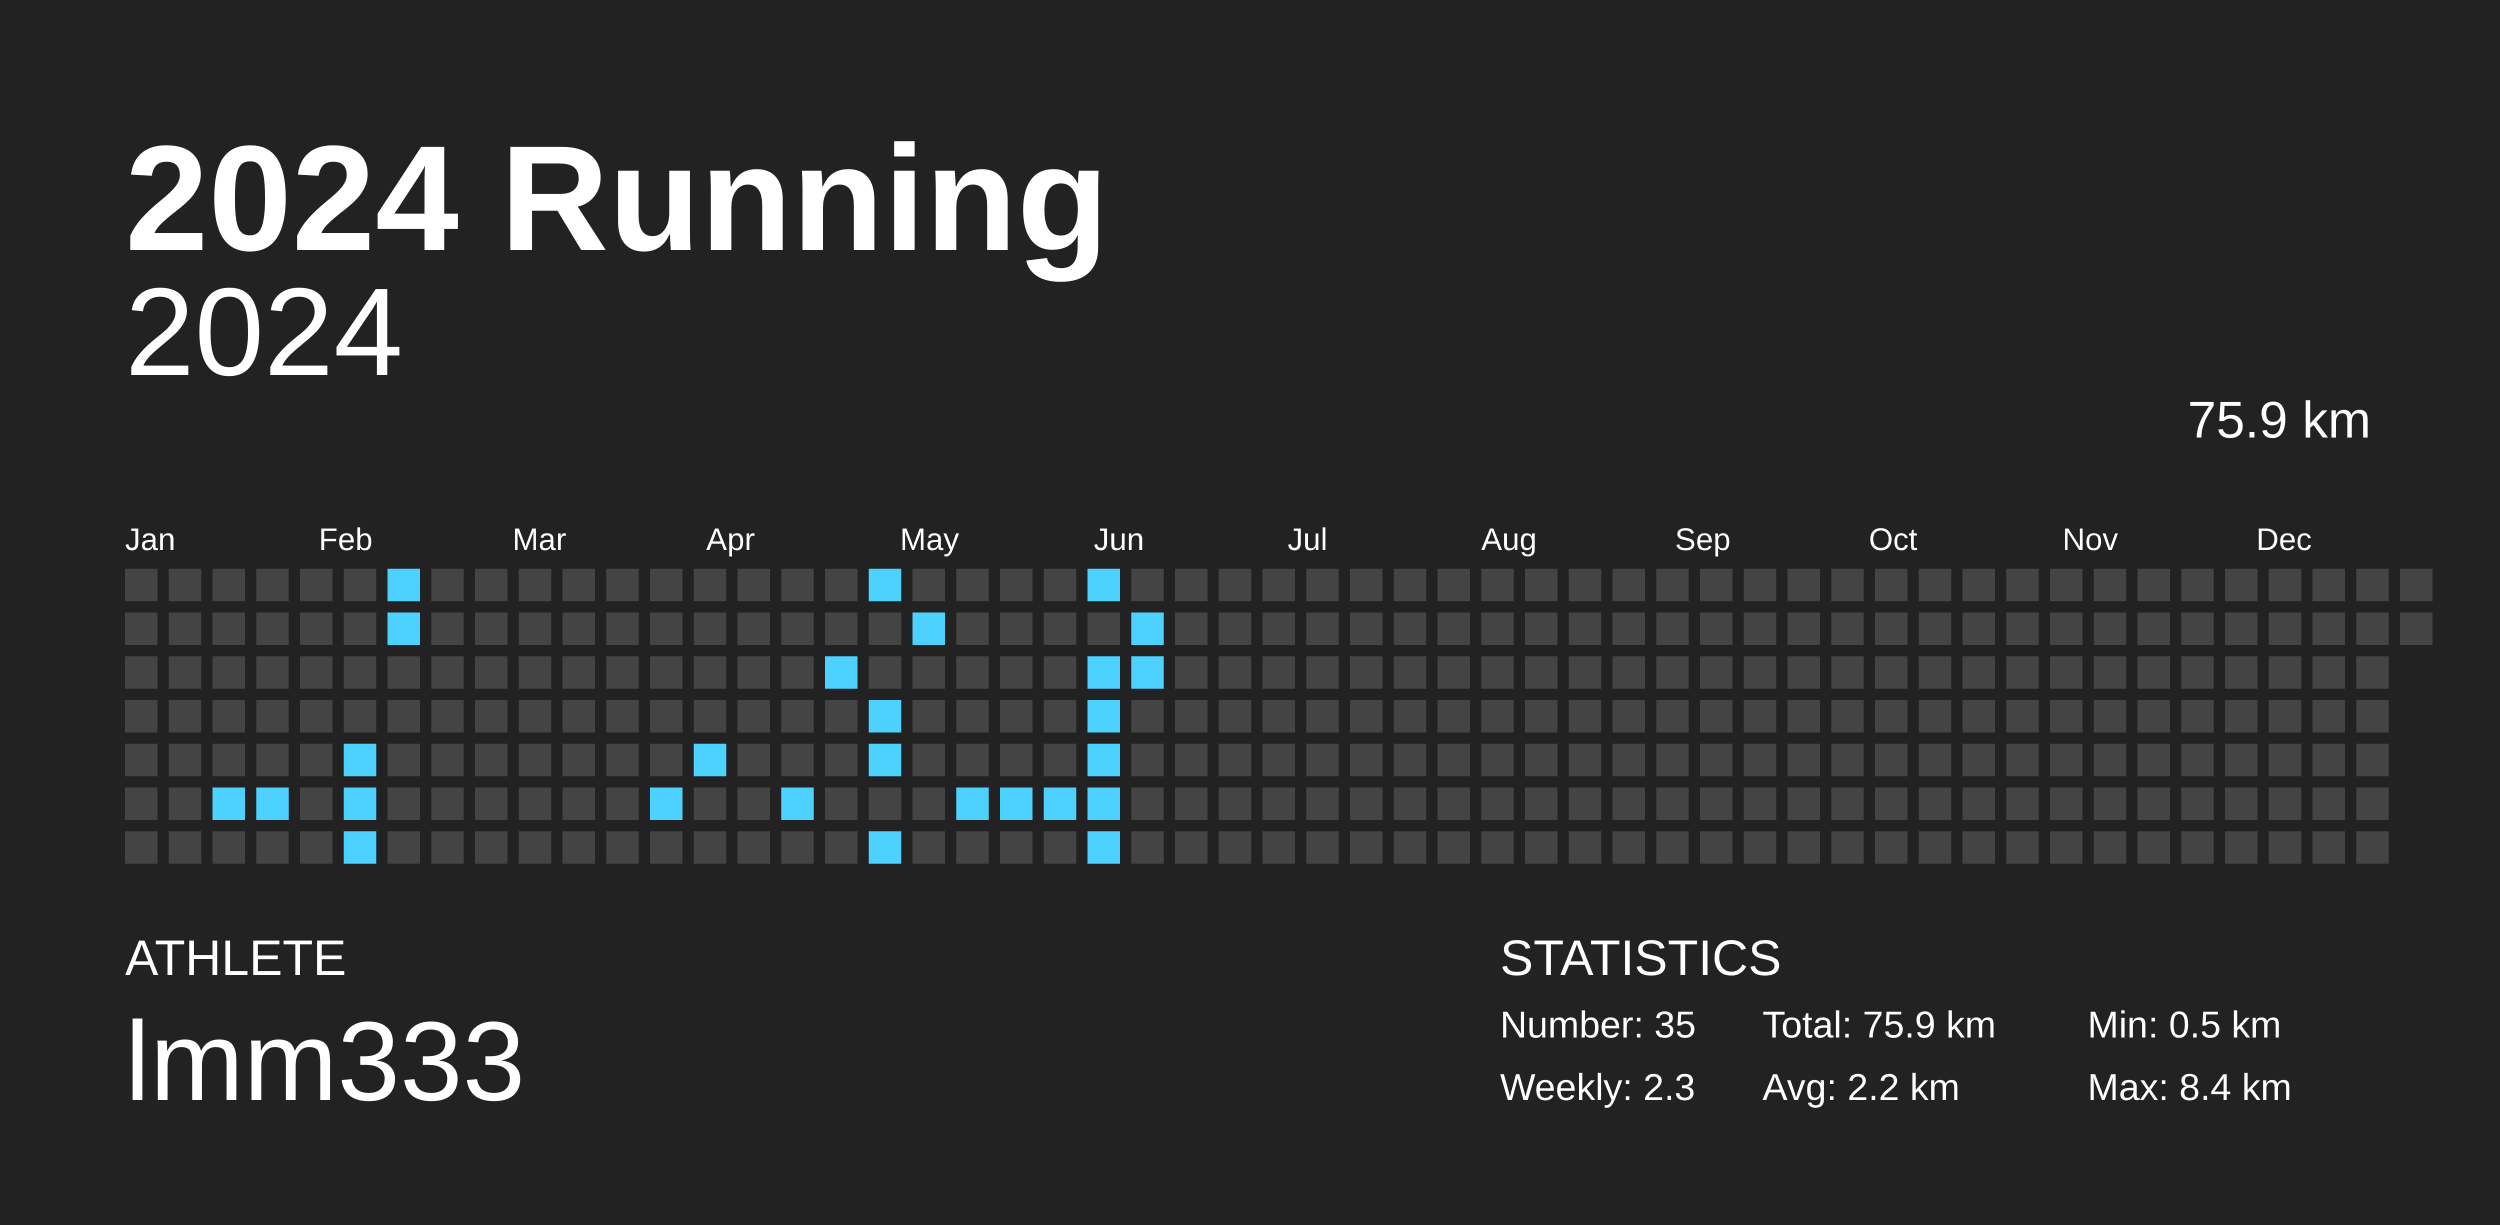
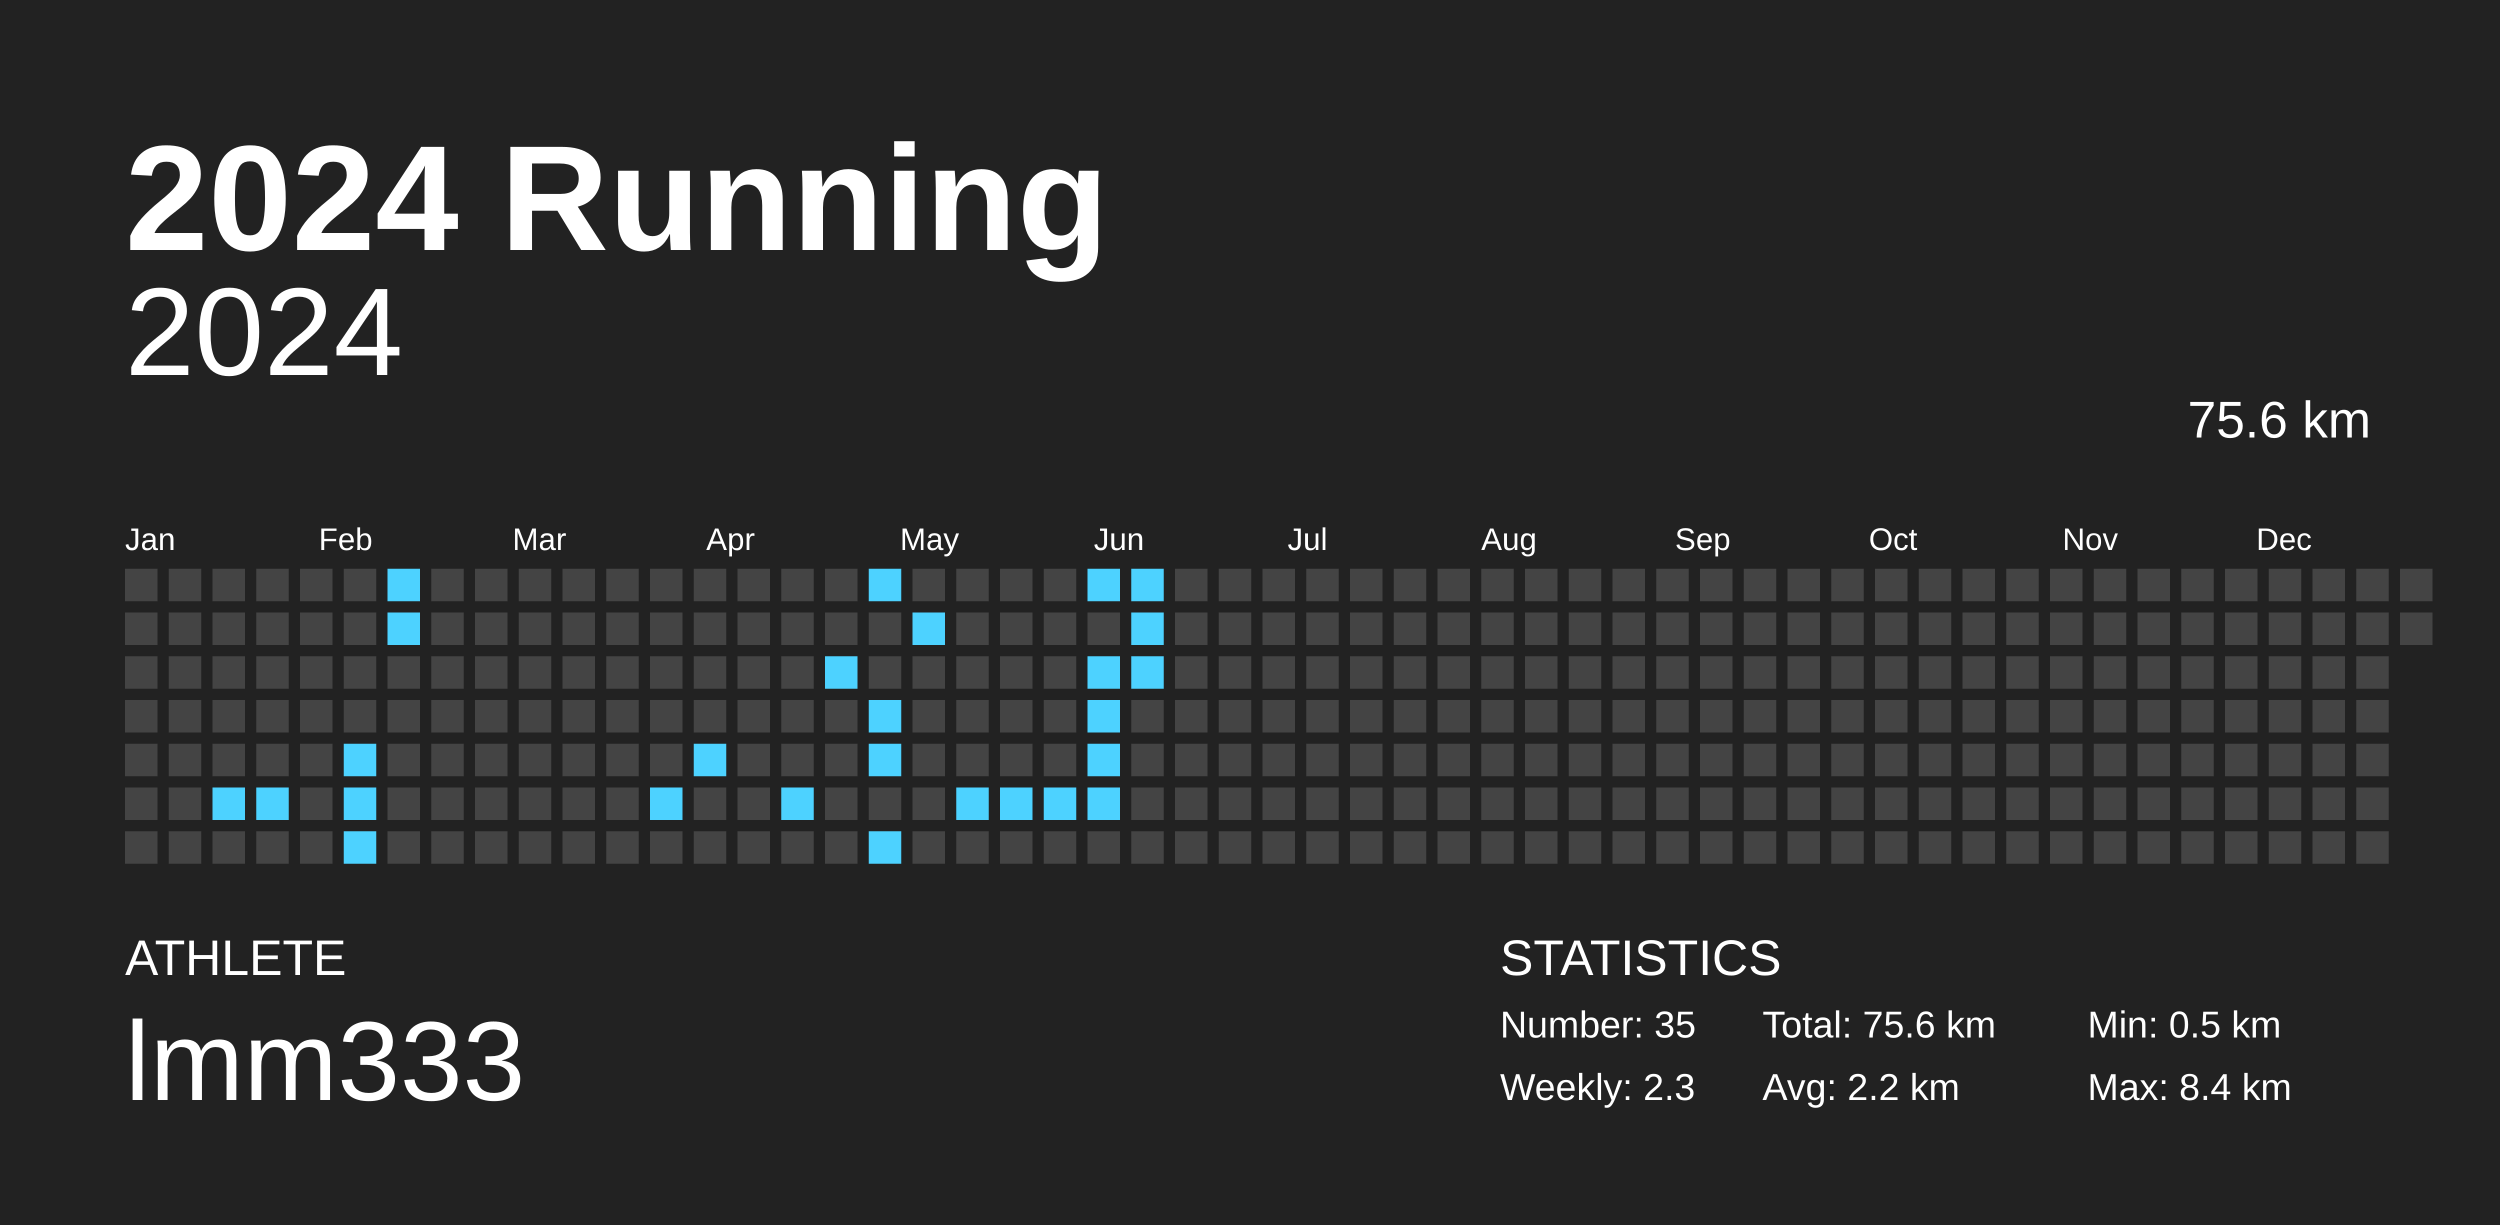
<svg xmlns="http://www.w3.org/2000/svg" baseProfile="full" height="98mm" version="1.1" viewBox="0,0,200,98" width="200mm">
  <defs />
  <rect fill="#222222" height="98" width="200" x="0" y="0" />
  <text fill="#FFFFFF" style="font-size:12px; font-family:Arial; font-weight:bold;" x="10" y="20">2024 Running</text>
  <text fill="#FFFFFF" style="font-size:4px; font-family:Arial" x="10" y="78">ATHLETE</text>
  <text fill="#FFFFFF" style="font-size:9px; font-family:Arial" x="10" y="88">lmm333</text>
  <text fill="#FFFFFF" style="font-size:4px; font-family:Arial" x="120" y="78">STATISTICS</text>
  <text fill="#FFFFFF" style="font-size:3px; font-family:Arial" x="120" y="83">Number: 35</text>
  <text fill="#FFFFFF" style="font-size:3px; font-family:Arial" x="120" y="88">Weekly: 2.3</text>
-   <text fill="#FFFFFF" style="font-size:3px; font-family:Arial" x="141" y="83">Total: 75.9 km</text>
+   <text fill="#FFFFFF" style="font-size:3px; font-family:Arial" x="141" y="83">Total: 75.6 km</text>
  <text fill="#FFFFFF" style="font-size:3px; font-family:Arial" x="141" y="88">Avg: 2.2 km</text>
  <text fill="#FFFFFF" style="font-size:3px; font-family:Arial" x="167" y="83">Min: 0.5 km</text>
  <text fill="#FFFFFF" style="font-size:3px; font-family:Arial" x="167" y="88">Max: 8.4 km</text>
  <text alignment-baseline="hanging" fill="#FFFFFF" style="font-size:10.0px; font-family:Arial;" x="10" y="30">2024</text>
-   <text alignment-baseline="hanging" fill="#FFFFFF" style="font-size:4.125px; font-family:Arial;" x="175" y="35">75.9 km</text>
+   <text alignment-baseline="hanging" fill="#FFFFFF" style="font-size:4.125px; font-family:Arial;" x="175" y="35">75.6 km</text>
  <text fill="#FFFFFF" style="font-size:2.5px; font-family:Arial" x="10.0" y="44">Jan</text>
  <text fill="#FFFFFF" style="font-size:2.5px; font-family:Arial" x="25.5" y="44">Feb</text>
  <text fill="#FFFFFF" style="font-size:2.5px; font-family:Arial" x="41.0" y="44">Mar</text>
  <text fill="#FFFFFF" style="font-size:2.5px; font-family:Arial" x="56.5" y="44">Apr</text>
  <text fill="#FFFFFF" style="font-size:2.5px; font-family:Arial" x="72.0" y="44">May</text>
  <text fill="#FFFFFF" style="font-size:2.5px; font-family:Arial" x="87.5" y="44">Jun</text>
  <text fill="#FFFFFF" style="font-size:2.5px; font-family:Arial" x="103.0" y="44">Jul</text>
  <text fill="#FFFFFF" style="font-size:2.5px; font-family:Arial" x="118.5" y="44">Aug</text>
  <text fill="#FFFFFF" style="font-size:2.5px; font-family:Arial" x="134.0" y="44">Sep</text>
  <text fill="#FFFFFF" style="font-size:2.5px; font-family:Arial" x="149.5" y="44">Oct</text>
  <text fill="#FFFFFF" style="font-size:2.5px; font-family:Arial" x="165.0" y="44">Nov</text>
  <text fill="#FFFFFF" style="font-size:2.5px; font-family:Arial" x="180.5" y="44">Dec</text>
  <rect fill="#444444" height="2.6" width="2.6" x="10.0" y="45.5" />
  <rect fill="#444444" height="2.6" width="2.6" x="10.0" y="49.0" />
  <rect fill="#444444" height="2.6" width="2.6" x="10.0" y="52.5" />
  <rect fill="#444444" height="2.6" width="2.6" x="10.0" y="56.0" />
  <rect fill="#444444" height="2.6" width="2.6" x="10.0" y="59.5" />
  <rect fill="#444444" height="2.6" width="2.6" x="10.0" y="63.0" />
  <rect fill="#444444" height="2.6" width="2.6" x="10.0" y="66.5" />
  <rect fill="#444444" height="2.6" width="2.6" x="13.5" y="45.5" />
  <rect fill="#444444" height="2.6" width="2.6" x="13.5" y="49.0" />
  <rect fill="#444444" height="2.6" width="2.6" x="13.5" y="52.5" />
  <rect fill="#444444" height="2.6" width="2.6" x="13.5" y="56.0" />
  <rect fill="#444444" height="2.6" width="2.6" x="13.5" y="59.5" />
  <rect fill="#444444" height="2.6" width="2.6" x="13.5" y="63.0" />
  <rect fill="#444444" height="2.6" width="2.6" x="13.5" y="66.5" />
  <rect fill="#444444" height="2.6" width="2.6" x="17.0" y="45.5" />
  <rect fill="#444444" height="2.6" width="2.6" x="17.0" y="49.0" />
  <rect fill="#444444" height="2.6" width="2.6" x="17.0" y="52.5" />
  <rect fill="#444444" height="2.6" width="2.6" x="17.0" y="56.0" />
  <rect fill="#444444" height="2.6" width="2.6" x="17.0" y="59.5" />
  <rect fill="#4dd2ff" height="2.6" width="2.6" x="17.0" y="63.0" />
  <rect fill="#444444" height="2.6" width="2.6" x="17.0" y="66.5" />
  <rect fill="#444444" height="2.6" width="2.6" x="20.5" y="45.5" />
  <rect fill="#444444" height="2.6" width="2.6" x="20.5" y="49.0" />
  <rect fill="#444444" height="2.6" width="2.6" x="20.5" y="52.5" />
  <rect fill="#444444" height="2.6" width="2.6" x="20.5" y="56.0" />
  <rect fill="#444444" height="2.6" width="2.6" x="20.5" y="59.5" />
  <rect fill="#4dd2ff" height="2.6" width="2.6" x="20.5" y="63.0" />
  <rect fill="#444444" height="2.6" width="2.6" x="20.5" y="66.5" />
  <rect fill="#444444" height="2.6" width="2.6" x="24.0" y="45.5" />
  <rect fill="#444444" height="2.6" width="2.6" x="24.0" y="49.0" />
  <rect fill="#444444" height="2.6" width="2.6" x="24.0" y="52.5" />
  <rect fill="#444444" height="2.6" width="2.6" x="24.0" y="56.0" />
  <rect fill="#444444" height="2.6" width="2.6" x="24.0" y="59.5" />
  <rect fill="#444444" height="2.6" width="2.6" x="24.0" y="63.0" />
  <rect fill="#444444" height="2.6" width="2.6" x="24.0" y="66.5" />
  <rect fill="#444444" height="2.6" width="2.6" x="27.5" y="45.5" />
  <rect fill="#444444" height="2.6" width="2.6" x="27.5" y="49.0" />
  <rect fill="#444444" height="2.6" width="2.6" x="27.5" y="52.5" />
  <rect fill="#444444" height="2.6" width="2.6" x="27.5" y="56.0" />
  <rect fill="#4dd2ff" height="2.6" width="2.6" x="27.5" y="59.5" />
  <rect fill="#4dd2ff" height="2.6" width="2.6" x="27.5" y="63.0" />
  <rect fill="#4dd2ff" height="2.6" width="2.6" x="27.5" y="66.5" />
  <rect fill="#4dd2ff" height="2.6" width="2.6" x="31.0" y="45.5" />
  <rect fill="#4dd2ff" height="2.6" width="2.6" x="31.0" y="49.0" />
  <rect fill="#444444" height="2.6" width="2.6" x="31.0" y="52.5" />
  <rect fill="#444444" height="2.6" width="2.6" x="31.0" y="56.0" />
  <rect fill="#444444" height="2.6" width="2.6" x="31.0" y="59.5" />
  <rect fill="#444444" height="2.6" width="2.6" x="31.0" y="63.0" />
  <rect fill="#444444" height="2.6" width="2.6" x="31.0" y="66.5" />
  <rect fill="#444444" height="2.6" width="2.6" x="34.5" y="45.5" />
  <rect fill="#444444" height="2.6" width="2.6" x="34.5" y="49.0" />
  <rect fill="#444444" height="2.6" width="2.6" x="34.5" y="52.5" />
  <rect fill="#444444" height="2.6" width="2.6" x="34.5" y="56.0" />
  <rect fill="#444444" height="2.6" width="2.6" x="34.5" y="59.5" />
  <rect fill="#444444" height="2.6" width="2.6" x="34.5" y="63.0" />
  <rect fill="#444444" height="2.6" width="2.6" x="34.5" y="66.5" />
  <rect fill="#444444" height="2.6" width="2.6" x="38.0" y="45.5" />
  <rect fill="#444444" height="2.6" width="2.6" x="38.0" y="49.0" />
  <rect fill="#444444" height="2.6" width="2.6" x="38.0" y="52.5" />
  <rect fill="#444444" height="2.6" width="2.6" x="38.0" y="56.0" />
  <rect fill="#444444" height="2.6" width="2.6" x="38.0" y="59.5" />
  <rect fill="#444444" height="2.6" width="2.6" x="38.0" y="63.0" />
  <rect fill="#444444" height="2.6" width="2.6" x="38.0" y="66.5" />
  <rect fill="#444444" height="2.6" width="2.6" x="41.5" y="45.5" />
  <rect fill="#444444" height="2.6" width="2.6" x="41.5" y="49.0" />
  <rect fill="#444444" height="2.6" width="2.6" x="41.5" y="52.5" />
  <rect fill="#444444" height="2.6" width="2.6" x="41.5" y="56.0" />
  <rect fill="#444444" height="2.6" width="2.6" x="41.5" y="59.5" />
  <rect fill="#444444" height="2.6" width="2.6" x="41.5" y="63.0" />
  <rect fill="#444444" height="2.6" width="2.6" x="41.5" y="66.5" />
  <rect fill="#444444" height="2.6" width="2.6" x="45.0" y="45.5" />
  <rect fill="#444444" height="2.6" width="2.6" x="45.0" y="49.0" />
  <rect fill="#444444" height="2.6" width="2.6" x="45.0" y="52.5" />
  <rect fill="#444444" height="2.6" width="2.6" x="45.0" y="56.0" />
  <rect fill="#444444" height="2.6" width="2.6" x="45.0" y="59.5" />
  <rect fill="#444444" height="2.6" width="2.6" x="45.0" y="63.0" />
  <rect fill="#444444" height="2.6" width="2.6" x="45.0" y="66.5" />
  <rect fill="#444444" height="2.6" width="2.6" x="48.5" y="45.5" />
  <rect fill="#444444" height="2.6" width="2.6" x="48.5" y="49.0" />
  <rect fill="#444444" height="2.6" width="2.6" x="48.5" y="52.5" />
  <rect fill="#444444" height="2.6" width="2.6" x="48.5" y="56.0" />
  <rect fill="#444444" height="2.6" width="2.6" x="48.5" y="59.5" />
  <rect fill="#444444" height="2.6" width="2.6" x="48.5" y="63.0" />
  <rect fill="#444444" height="2.6" width="2.6" x="48.5" y="66.5" />
  <rect fill="#444444" height="2.6" width="2.6" x="52.0" y="45.5" />
  <rect fill="#444444" height="2.6" width="2.6" x="52.0" y="49.0" />
  <rect fill="#444444" height="2.6" width="2.6" x="52.0" y="52.5" />
  <rect fill="#444444" height="2.6" width="2.6" x="52.0" y="56.0" />
  <rect fill="#444444" height="2.6" width="2.6" x="52.0" y="59.5" />
  <rect fill="#4dd2ff" height="2.6" width="2.6" x="52.0" y="63.0" />
  <rect fill="#444444" height="2.6" width="2.6" x="52.0" y="66.5" />
  <rect fill="#444444" height="2.6" width="2.6" x="55.5" y="45.5" />
  <rect fill="#444444" height="2.6" width="2.6" x="55.5" y="49.0" />
  <rect fill="#444444" height="2.6" width="2.6" x="55.5" y="52.5" />
  <rect fill="#444444" height="2.6" width="2.6" x="55.5" y="56.0" />
  <rect fill="#4dd2ff" height="2.6" width="2.6" x="55.5" y="59.5" />
  <rect fill="#444444" height="2.6" width="2.6" x="55.5" y="63.0" />
  <rect fill="#444444" height="2.6" width="2.6" x="55.5" y="66.5" />
  <rect fill="#444444" height="2.6" width="2.6" x="59.0" y="45.5" />
  <rect fill="#444444" height="2.6" width="2.6" x="59.0" y="49.0" />
  <rect fill="#444444" height="2.6" width="2.6" x="59.0" y="52.5" />
  <rect fill="#444444" height="2.6" width="2.6" x="59.0" y="56.0" />
  <rect fill="#444444" height="2.6" width="2.6" x="59.0" y="59.5" />
  <rect fill="#444444" height="2.6" width="2.6" x="59.0" y="63.0" />
  <rect fill="#444444" height="2.6" width="2.6" x="59.0" y="66.5" />
  <rect fill="#444444" height="2.6" width="2.6" x="62.5" y="45.5" />
  <rect fill="#444444" height="2.6" width="2.6" x="62.5" y="49.0" />
  <rect fill="#444444" height="2.6" width="2.6" x="62.5" y="52.5" />
  <rect fill="#444444" height="2.6" width="2.6" x="62.5" y="56.0" />
  <rect fill="#444444" height="2.6" width="2.6" x="62.5" y="59.5" />
  <rect fill="#4dd2ff" height="2.6" width="2.6" x="62.5" y="63.0" />
  <rect fill="#444444" height="2.6" width="2.6" x="62.5" y="66.5" />
  <rect fill="#444444" height="2.6" width="2.6" x="66.0" y="45.5" />
  <rect fill="#444444" height="2.6" width="2.6" x="66.0" y="49.0" />
  <rect fill="#4dd2ff" height="2.6" width="2.6" x="66.0" y="52.5" />
  <rect fill="#444444" height="2.6" width="2.6" x="66.0" y="56.0" />
  <rect fill="#444444" height="2.6" width="2.6" x="66.0" y="59.5" />
  <rect fill="#444444" height="2.6" width="2.6" x="66.0" y="63.0" />
  <rect fill="#444444" height="2.6" width="2.6" x="66.0" y="66.5" />
  <rect fill="#4dd2ff" height="2.6" width="2.6" x="69.5" y="45.5" />
  <rect fill="#444444" height="2.6" width="2.6" x="69.5" y="49.0" />
  <rect fill="#444444" height="2.6" width="2.6" x="69.5" y="52.5" />
  <rect fill="#4dd2ff" height="2.6" width="2.6" x="69.5" y="56.0" />
  <rect fill="#4dd2ff" height="2.6" width="2.6" x="69.5" y="59.5" />
  <rect fill="#444444" height="2.6" width="2.6" x="69.5" y="63.0" />
  <rect fill="#4dd2ff" height="2.6" width="2.6" x="69.5" y="66.5" />
  <rect fill="#444444" height="2.6" width="2.6" x="73.0" y="45.5" />
  <rect fill="#4dd2ff" height="2.6" width="2.6" x="73.0" y="49.0" />
  <rect fill="#444444" height="2.6" width="2.6" x="73.0" y="52.5" />
  <rect fill="#444444" height="2.6" width="2.6" x="73.0" y="56.0" />
  <rect fill="#444444" height="2.6" width="2.6" x="73.0" y="59.5" />
  <rect fill="#444444" height="2.6" width="2.6" x="73.0" y="63.0" />
  <rect fill="#444444" height="2.6" width="2.6" x="73.0" y="66.5" />
  <rect fill="#444444" height="2.6" width="2.6" x="76.5" y="45.5" />
  <rect fill="#444444" height="2.6" width="2.6" x="76.5" y="49.0" />
  <rect fill="#444444" height="2.6" width="2.6" x="76.5" y="52.5" />
  <rect fill="#444444" height="2.6" width="2.6" x="76.5" y="56.0" />
  <rect fill="#444444" height="2.6" width="2.6" x="76.5" y="59.5" />
  <rect fill="#4dd2ff" height="2.6" width="2.6" x="76.5" y="63.0" />
  <rect fill="#444444" height="2.6" width="2.6" x="76.5" y="66.5" />
  <rect fill="#444444" height="2.6" width="2.6" x="80.0" y="45.5" />
  <rect fill="#444444" height="2.6" width="2.6" x="80.0" y="49.0" />
  <rect fill="#444444" height="2.6" width="2.6" x="80.0" y="52.5" />
  <rect fill="#444444" height="2.6" width="2.6" x="80.0" y="56.0" />
  <rect fill="#444444" height="2.6" width="2.6" x="80.0" y="59.5" />
  <rect fill="#4dd2ff" height="2.6" width="2.6" x="80.0" y="63.0" />
  <rect fill="#444444" height="2.6" width="2.6" x="80.0" y="66.5" />
  <rect fill="#444444" height="2.6" width="2.6" x="83.5" y="45.5" />
  <rect fill="#444444" height="2.6" width="2.6" x="83.5" y="49.0" />
  <rect fill="#444444" height="2.6" width="2.6" x="83.5" y="52.5" />
  <rect fill="#444444" height="2.6" width="2.6" x="83.5" y="56.0" />
  <rect fill="#444444" height="2.6" width="2.6" x="83.5" y="59.5" />
  <rect fill="#4dd2ff" height="2.6" width="2.6" x="83.5" y="63.0" />
  <rect fill="#444444" height="2.6" width="2.6" x="83.5" y="66.5" />
  <rect fill="#4dd2ff" height="2.6" width="2.6" x="87.0" y="45.5" />
  <rect fill="#444444" height="2.6" width="2.6" x="87.0" y="49.0" />
  <rect fill="#4dd2ff" height="2.6" width="2.6" x="87.0" y="52.5" />
  <rect fill="#4dd2ff" height="2.6" width="2.6" x="87.0" y="56.0" />
  <rect fill="#4dd2ff" height="2.6" width="2.6" x="87.0" y="59.5" />
  <rect fill="#4dd2ff" height="2.6" width="2.6" x="87.0" y="63.0" />
-   <rect fill="#4dd2ff" height="2.6" width="2.6" x="87.0" y="66.5" />
-   <rect fill="#444444" height="2.6" width="2.6" x="90.5" y="45.5" />
+   <rect fill="#444444" height="2.6" width="2.6" x="87.0" y="66.5" />
+   <rect fill="#4dd2ff" height="2.6" width="2.6" x="90.5" y="45.5" />
  <rect fill="#4dd2ff" height="2.6" width="2.6" x="90.5" y="49.0" />
  <rect fill="#4dd2ff" height="2.6" width="2.6" x="90.5" y="52.5" />
  <rect fill="#444444" height="2.6" width="2.6" x="90.5" y="56.0" />
  <rect fill="#444444" height="2.6" width="2.6" x="90.5" y="59.5" />
  <rect fill="#444444" height="2.6" width="2.6" x="90.5" y="63.0" />
  <rect fill="#444444" height="2.6" width="2.6" x="90.5" y="66.5" />
  <rect fill="#444444" height="2.6" width="2.6" x="94.0" y="45.5" />
  <rect fill="#444444" height="2.6" width="2.6" x="94.0" y="49.0" />
  <rect fill="#444444" height="2.6" width="2.6" x="94.0" y="52.5" />
  <rect fill="#444444" height="2.6" width="2.6" x="94.0" y="56.0" />
  <rect fill="#444444" height="2.6" width="2.6" x="94.0" y="59.5" />
  <rect fill="#444444" height="2.6" width="2.6" x="94.0" y="63.0" />
  <rect fill="#444444" height="2.6" width="2.6" x="94.0" y="66.5" />
  <rect fill="#444444" height="2.6" width="2.6" x="97.5" y="45.5" />
  <rect fill="#444444" height="2.6" width="2.6" x="97.5" y="49.0" />
  <rect fill="#444444" height="2.6" width="2.6" x="97.5" y="52.5" />
  <rect fill="#444444" height="2.6" width="2.6" x="97.5" y="56.0" />
  <rect fill="#444444" height="2.6" width="2.6" x="97.5" y="59.5" />
  <rect fill="#444444" height="2.6" width="2.6" x="97.5" y="63.0" />
  <rect fill="#444444" height="2.6" width="2.6" x="97.5" y="66.5" />
  <rect fill="#444444" height="2.6" width="2.6" x="101.0" y="45.5" />
  <rect fill="#444444" height="2.6" width="2.6" x="101.0" y="49.0" />
  <rect fill="#444444" height="2.6" width="2.6" x="101.0" y="52.5" />
  <rect fill="#444444" height="2.6" width="2.6" x="101.0" y="56.0" />
  <rect fill="#444444" height="2.6" width="2.6" x="101.0" y="59.5" />
  <rect fill="#444444" height="2.6" width="2.6" x="101.0" y="63.0" />
  <rect fill="#444444" height="2.6" width="2.6" x="101.0" y="66.5" />
  <rect fill="#444444" height="2.6" width="2.6" x="104.5" y="45.5" />
  <rect fill="#444444" height="2.6" width="2.6" x="104.5" y="49.0" />
  <rect fill="#444444" height="2.6" width="2.6" x="104.5" y="52.5" />
  <rect fill="#444444" height="2.6" width="2.6" x="104.5" y="56.0" />
  <rect fill="#444444" height="2.6" width="2.6" x="104.5" y="59.5" />
  <rect fill="#444444" height="2.6" width="2.6" x="104.5" y="63.0" />
  <rect fill="#444444" height="2.6" width="2.6" x="104.5" y="66.5" />
  <rect fill="#444444" height="2.6" width="2.6" x="108.0" y="45.5" />
  <rect fill="#444444" height="2.6" width="2.6" x="108.0" y="49.0" />
  <rect fill="#444444" height="2.6" width="2.6" x="108.0" y="52.5" />
  <rect fill="#444444" height="2.6" width="2.6" x="108.0" y="56.0" />
  <rect fill="#444444" height="2.6" width="2.6" x="108.0" y="59.5" />
  <rect fill="#444444" height="2.6" width="2.6" x="108.0" y="63.0" />
  <rect fill="#444444" height="2.6" width="2.6" x="108.0" y="66.5" />
  <rect fill="#444444" height="2.6" width="2.6" x="111.5" y="45.5" />
  <rect fill="#444444" height="2.6" width="2.6" x="111.5" y="49.0" />
  <rect fill="#444444" height="2.6" width="2.6" x="111.5" y="52.5" />
  <rect fill="#444444" height="2.6" width="2.6" x="111.5" y="56.0" />
  <rect fill="#444444" height="2.6" width="2.6" x="111.5" y="59.5" />
  <rect fill="#444444" height="2.6" width="2.6" x="111.5" y="63.0" />
  <rect fill="#444444" height="2.6" width="2.6" x="111.5" y="66.5" />
  <rect fill="#444444" height="2.6" width="2.6" x="115.0" y="45.5" />
  <rect fill="#444444" height="2.6" width="2.6" x="115.0" y="49.0" />
  <rect fill="#444444" height="2.6" width="2.6" x="115.0" y="52.5" />
  <rect fill="#444444" height="2.6" width="2.6" x="115.0" y="56.0" />
  <rect fill="#444444" height="2.6" width="2.6" x="115.0" y="59.5" />
  <rect fill="#444444" height="2.6" width="2.6" x="115.0" y="63.0" />
  <rect fill="#444444" height="2.6" width="2.6" x="115.0" y="66.5" />
  <rect fill="#444444" height="2.6" width="2.6" x="118.5" y="45.5" />
  <rect fill="#444444" height="2.6" width="2.6" x="118.5" y="49.0" />
  <rect fill="#444444" height="2.6" width="2.6" x="118.5" y="52.5" />
  <rect fill="#444444" height="2.6" width="2.6" x="118.5" y="56.0" />
  <rect fill="#444444" height="2.6" width="2.6" x="118.5" y="59.5" />
  <rect fill="#444444" height="2.6" width="2.6" x="118.5" y="63.0" />
  <rect fill="#444444" height="2.6" width="2.6" x="118.5" y="66.5" />
  <rect fill="#444444" height="2.6" width="2.6" x="122.0" y="45.5" />
  <rect fill="#444444" height="2.6" width="2.6" x="122.0" y="49.0" />
  <rect fill="#444444" height="2.6" width="2.6" x="122.0" y="52.5" />
  <rect fill="#444444" height="2.6" width="2.6" x="122.0" y="56.0" />
  <rect fill="#444444" height="2.6" width="2.6" x="122.0" y="59.5" />
  <rect fill="#444444" height="2.6" width="2.6" x="122.0" y="63.0" />
  <rect fill="#444444" height="2.6" width="2.6" x="122.0" y="66.5" />
  <rect fill="#444444" height="2.6" width="2.6" x="125.5" y="45.5" />
  <rect fill="#444444" height="2.6" width="2.6" x="125.5" y="49.0" />
  <rect fill="#444444" height="2.6" width="2.6" x="125.5" y="52.5" />
  <rect fill="#444444" height="2.6" width="2.6" x="125.5" y="56.0" />
  <rect fill="#444444" height="2.6" width="2.6" x="125.5" y="59.5" />
  <rect fill="#444444" height="2.6" width="2.6" x="125.5" y="63.0" />
  <rect fill="#444444" height="2.6" width="2.6" x="125.5" y="66.5" />
  <rect fill="#444444" height="2.6" width="2.6" x="129.0" y="45.5" />
  <rect fill="#444444" height="2.6" width="2.6" x="129.0" y="49.0" />
  <rect fill="#444444" height="2.6" width="2.6" x="129.0" y="52.5" />
  <rect fill="#444444" height="2.6" width="2.6" x="129.0" y="56.0" />
  <rect fill="#444444" height="2.6" width="2.6" x="129.0" y="59.5" />
  <rect fill="#444444" height="2.6" width="2.6" x="129.0" y="63.0" />
  <rect fill="#444444" height="2.6" width="2.6" x="129.0" y="66.5" />
  <rect fill="#444444" height="2.6" width="2.6" x="132.5" y="45.5" />
  <rect fill="#444444" height="2.6" width="2.6" x="132.5" y="49.0" />
  <rect fill="#444444" height="2.6" width="2.6" x="132.5" y="52.5" />
  <rect fill="#444444" height="2.6" width="2.6" x="132.5" y="56.0" />
  <rect fill="#444444" height="2.6" width="2.6" x="132.5" y="59.5" />
  <rect fill="#444444" height="2.6" width="2.6" x="132.5" y="63.0" />
  <rect fill="#444444" height="2.6" width="2.6" x="132.5" y="66.5" />
  <rect fill="#444444" height="2.6" width="2.6" x="136.0" y="45.5" />
  <rect fill="#444444" height="2.6" width="2.6" x="136.0" y="49.0" />
  <rect fill="#444444" height="2.6" width="2.6" x="136.0" y="52.5" />
  <rect fill="#444444" height="2.6" width="2.6" x="136.0" y="56.0" />
  <rect fill="#444444" height="2.6" width="2.6" x="136.0" y="59.5" />
  <rect fill="#444444" height="2.6" width="2.6" x="136.0" y="63.0" />
  <rect fill="#444444" height="2.6" width="2.6" x="136.0" y="66.5" />
  <rect fill="#444444" height="2.6" width="2.6" x="139.5" y="45.5" />
  <rect fill="#444444" height="2.6" width="2.6" x="139.5" y="49.0" />
  <rect fill="#444444" height="2.6" width="2.6" x="139.5" y="52.5" />
  <rect fill="#444444" height="2.6" width="2.6" x="139.5" y="56.0" />
  <rect fill="#444444" height="2.6" width="2.6" x="139.5" y="59.5" />
  <rect fill="#444444" height="2.6" width="2.6" x="139.5" y="63.0" />
  <rect fill="#444444" height="2.6" width="2.6" x="139.5" y="66.5" />
  <rect fill="#444444" height="2.6" width="2.6" x="143.0" y="45.5" />
  <rect fill="#444444" height="2.6" width="2.6" x="143.0" y="49.0" />
  <rect fill="#444444" height="2.6" width="2.6" x="143.0" y="52.5" />
  <rect fill="#444444" height="2.6" width="2.6" x="143.0" y="56.0" />
  <rect fill="#444444" height="2.6" width="2.6" x="143.0" y="59.5" />
  <rect fill="#444444" height="2.6" width="2.6" x="143.0" y="63.0" />
  <rect fill="#444444" height="2.6" width="2.6" x="143.0" y="66.5" />
  <rect fill="#444444" height="2.6" width="2.6" x="146.5" y="45.5" />
  <rect fill="#444444" height="2.6" width="2.6" x="146.5" y="49.0" />
  <rect fill="#444444" height="2.6" width="2.6" x="146.5" y="52.5" />
  <rect fill="#444444" height="2.6" width="2.6" x="146.5" y="56.0" />
  <rect fill="#444444" height="2.6" width="2.6" x="146.5" y="59.5" />
  <rect fill="#444444" height="2.6" width="2.6" x="146.5" y="63.0" />
  <rect fill="#444444" height="2.6" width="2.6" x="146.5" y="66.5" />
  <rect fill="#444444" height="2.6" width="2.6" x="150.0" y="45.5" />
  <rect fill="#444444" height="2.6" width="2.6" x="150.0" y="49.0" />
  <rect fill="#444444" height="2.6" width="2.6" x="150.0" y="52.5" />
  <rect fill="#444444" height="2.6" width="2.6" x="150.0" y="56.0" />
  <rect fill="#444444" height="2.6" width="2.6" x="150.0" y="59.5" />
  <rect fill="#444444" height="2.6" width="2.6" x="150.0" y="63.0" />
  <rect fill="#444444" height="2.6" width="2.6" x="150.0" y="66.5" />
  <rect fill="#444444" height="2.6" width="2.6" x="153.5" y="45.5" />
  <rect fill="#444444" height="2.6" width="2.6" x="153.5" y="49.0" />
  <rect fill="#444444" height="2.6" width="2.6" x="153.5" y="52.5" />
  <rect fill="#444444" height="2.6" width="2.6" x="153.5" y="56.0" />
  <rect fill="#444444" height="2.6" width="2.6" x="153.5" y="59.5" />
  <rect fill="#444444" height="2.6" width="2.6" x="153.5" y="63.0" />
  <rect fill="#444444" height="2.6" width="2.6" x="153.5" y="66.5" />
  <rect fill="#444444" height="2.6" width="2.6" x="157.0" y="45.5" />
  <rect fill="#444444" height="2.6" width="2.6" x="157.0" y="49.0" />
  <rect fill="#444444" height="2.6" width="2.6" x="157.0" y="52.5" />
  <rect fill="#444444" height="2.6" width="2.6" x="157.0" y="56.0" />
  <rect fill="#444444" height="2.6" width="2.6" x="157.0" y="59.5" />
  <rect fill="#444444" height="2.6" width="2.6" x="157.0" y="63.0" />
  <rect fill="#444444" height="2.6" width="2.6" x="157.0" y="66.5" />
  <rect fill="#444444" height="2.6" width="2.6" x="160.5" y="45.5" />
  <rect fill="#444444" height="2.6" width="2.6" x="160.5" y="49.0" />
  <rect fill="#444444" height="2.6" width="2.6" x="160.5" y="52.5" />
  <rect fill="#444444" height="2.6" width="2.6" x="160.5" y="56.0" />
  <rect fill="#444444" height="2.6" width="2.6" x="160.5" y="59.5" />
  <rect fill="#444444" height="2.6" width="2.6" x="160.5" y="63.0" />
  <rect fill="#444444" height="2.6" width="2.6" x="160.5" y="66.5" />
  <rect fill="#444444" height="2.6" width="2.6" x="164.0" y="45.5" />
  <rect fill="#444444" height="2.6" width="2.6" x="164.0" y="49.0" />
  <rect fill="#444444" height="2.6" width="2.6" x="164.0" y="52.5" />
  <rect fill="#444444" height="2.6" width="2.6" x="164.0" y="56.0" />
  <rect fill="#444444" height="2.6" width="2.6" x="164.0" y="59.5" />
  <rect fill="#444444" height="2.6" width="2.6" x="164.0" y="63.0" />
  <rect fill="#444444" height="2.6" width="2.6" x="164.0" y="66.5" />
  <rect fill="#444444" height="2.6" width="2.6" x="167.5" y="45.5" />
  <rect fill="#444444" height="2.6" width="2.6" x="167.5" y="49.0" />
  <rect fill="#444444" height="2.6" width="2.6" x="167.5" y="52.5" />
  <rect fill="#444444" height="2.6" width="2.6" x="167.5" y="56.0" />
  <rect fill="#444444" height="2.6" width="2.6" x="167.5" y="59.5" />
  <rect fill="#444444" height="2.6" width="2.6" x="167.5" y="63.0" />
  <rect fill="#444444" height="2.6" width="2.6" x="167.5" y="66.5" />
  <rect fill="#444444" height="2.6" width="2.6" x="171.0" y="45.5" />
  <rect fill="#444444" height="2.6" width="2.6" x="171.0" y="49.0" />
  <rect fill="#444444" height="2.6" width="2.6" x="171.0" y="52.5" />
  <rect fill="#444444" height="2.6" width="2.6" x="171.0" y="56.0" />
  <rect fill="#444444" height="2.6" width="2.6" x="171.0" y="59.5" />
  <rect fill="#444444" height="2.6" width="2.6" x="171.0" y="63.0" />
  <rect fill="#444444" height="2.6" width="2.6" x="171.0" y="66.5" />
  <rect fill="#444444" height="2.6" width="2.6" x="174.5" y="45.5" />
  <rect fill="#444444" height="2.6" width="2.6" x="174.5" y="49.0" />
  <rect fill="#444444" height="2.6" width="2.6" x="174.5" y="52.5" />
  <rect fill="#444444" height="2.6" width="2.6" x="174.5" y="56.0" />
  <rect fill="#444444" height="2.6" width="2.6" x="174.5" y="59.5" />
  <rect fill="#444444" height="2.6" width="2.6" x="174.5" y="63.0" />
  <rect fill="#444444" height="2.6" width="2.6" x="174.5" y="66.5" />
  <rect fill="#444444" height="2.6" width="2.6" x="178.0" y="45.5" />
  <rect fill="#444444" height="2.6" width="2.6" x="178.0" y="49.0" />
  <rect fill="#444444" height="2.6" width="2.6" x="178.0" y="52.5" />
  <rect fill="#444444" height="2.6" width="2.6" x="178.0" y="56.0" />
  <rect fill="#444444" height="2.6" width="2.6" x="178.0" y="59.5" />
  <rect fill="#444444" height="2.6" width="2.6" x="178.0" y="63.0" />
  <rect fill="#444444" height="2.6" width="2.6" x="178.0" y="66.5" />
  <rect fill="#444444" height="2.6" width="2.6" x="181.5" y="45.5" />
  <rect fill="#444444" height="2.6" width="2.6" x="181.5" y="49.0" />
  <rect fill="#444444" height="2.6" width="2.6" x="181.5" y="52.5" />
  <rect fill="#444444" height="2.6" width="2.6" x="181.5" y="56.0" />
  <rect fill="#444444" height="2.6" width="2.6" x="181.5" y="59.5" />
  <rect fill="#444444" height="2.6" width="2.6" x="181.5" y="63.0" />
  <rect fill="#444444" height="2.6" width="2.6" x="181.5" y="66.5" />
  <rect fill="#444444" height="2.6" width="2.6" x="185.0" y="45.5" />
  <rect fill="#444444" height="2.6" width="2.6" x="185.0" y="49.0" />
  <rect fill="#444444" height="2.6" width="2.6" x="185.0" y="52.5" />
  <rect fill="#444444" height="2.6" width="2.6" x="185.0" y="56.0" />
  <rect fill="#444444" height="2.6" width="2.6" x="185.0" y="59.5" />
  <rect fill="#444444" height="2.6" width="2.6" x="185.0" y="63.0" />
  <rect fill="#444444" height="2.6" width="2.6" x="185.0" y="66.5" />
  <rect fill="#444444" height="2.6" width="2.6" x="188.5" y="45.5" />
  <rect fill="#444444" height="2.6" width="2.6" x="188.5" y="49.0" />
  <rect fill="#444444" height="2.6" width="2.6" x="188.5" y="52.5" />
  <rect fill="#444444" height="2.6" width="2.6" x="188.5" y="56.0" />
  <rect fill="#444444" height="2.6" width="2.6" x="188.5" y="59.5" />
  <rect fill="#444444" height="2.6" width="2.6" x="188.5" y="63.0" />
  <rect fill="#444444" height="2.6" width="2.6" x="188.5" y="66.5" />
  <rect fill="#444444" height="2.6" width="2.6" x="192.0" y="45.5" />
  <rect fill="#444444" height="2.6" width="2.6" x="192.0" y="49.0" />
</svg>
